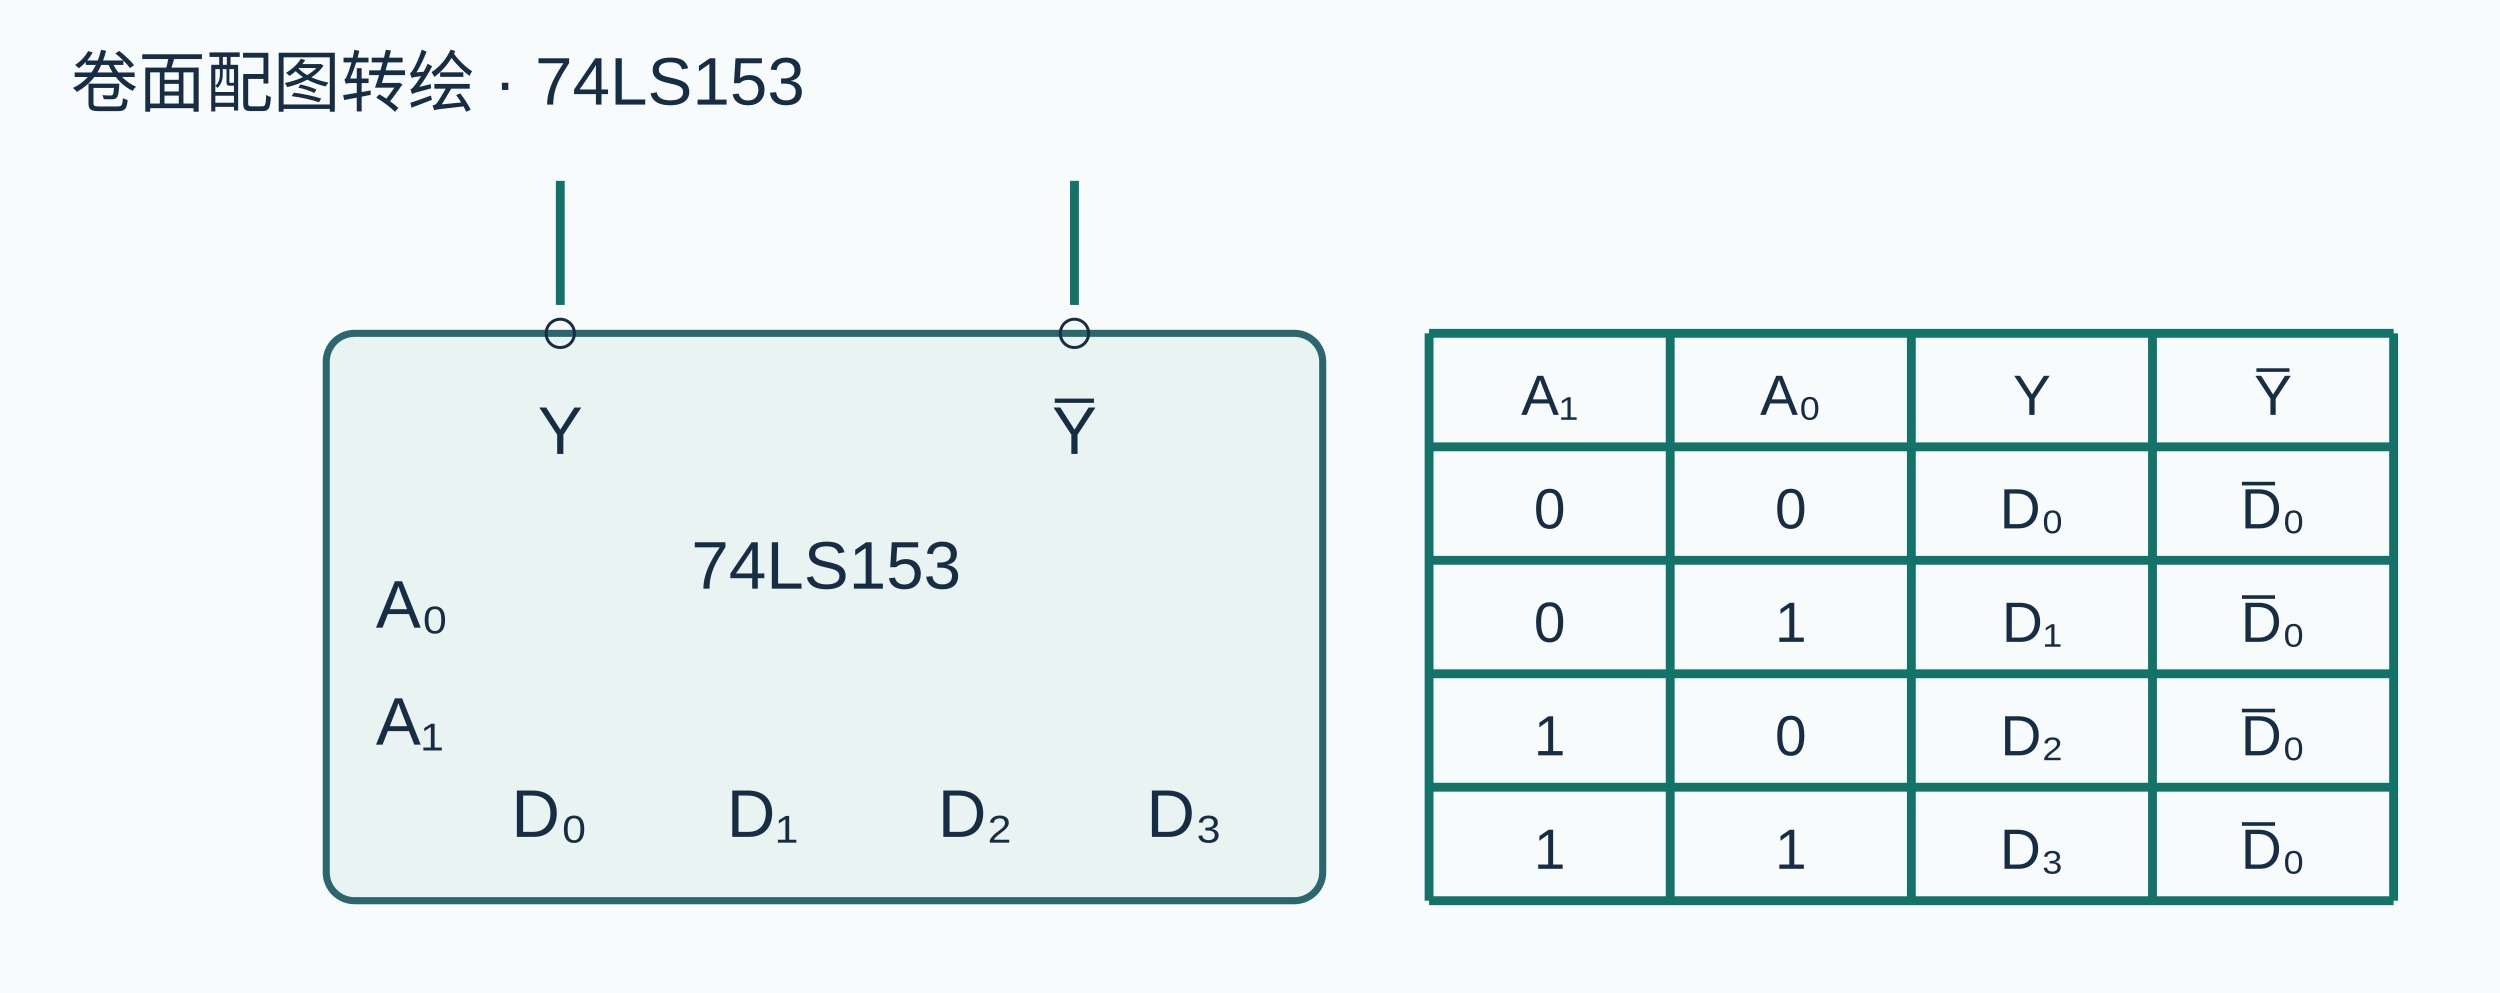
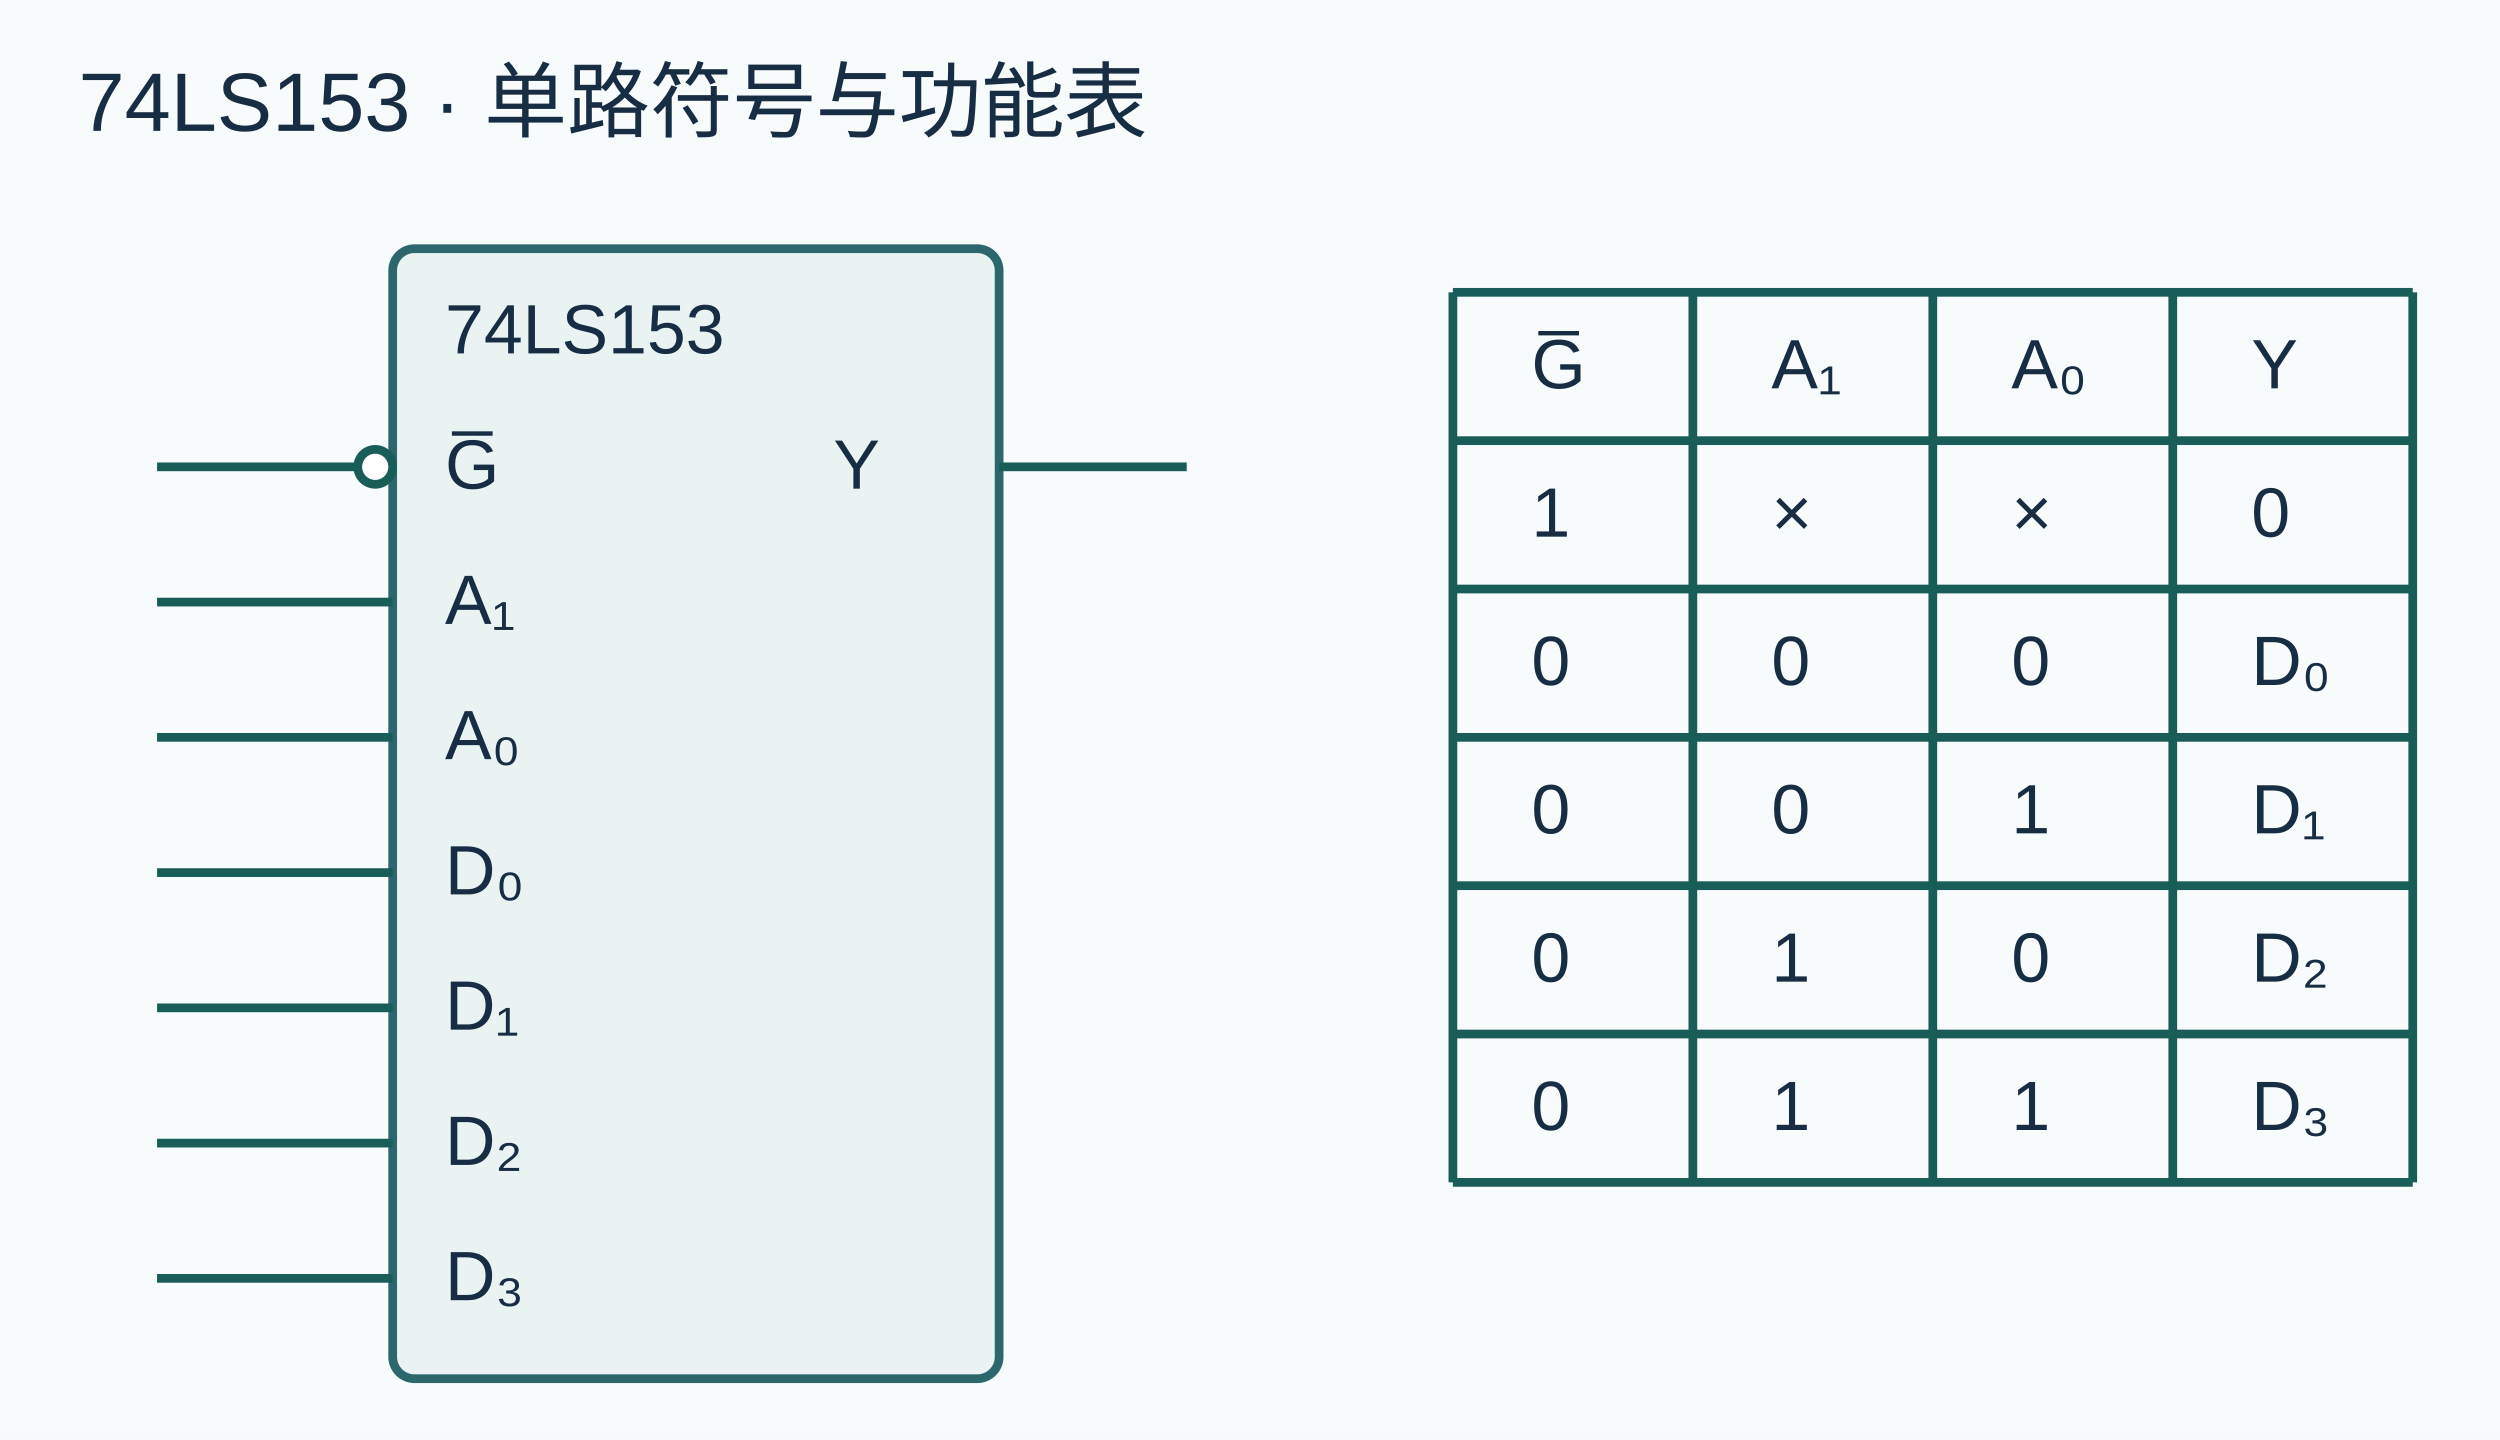
- <svg xmlns="http://www.w3.org/2000/svg" viewBox="0 0 705 280" width="705" height="280">
-   <defs>
-     <marker id="arrow" viewBox="0 0 10 10" refX="9" refY="5" markerWidth="8" markerHeight="8" orient="auto-start-reverse">
-       <path d="M0 0L10 5L0 10z" fill="#147369" />
-     </marker>
-   </defs>
+ <svg xmlns="http://www.w3.org/2000/svg" viewBox="0 0 573 330" width="573" height="330">
  <rect width="100%" height="100%" fill="#f8fbfc" />
-   <text x="20" y="30" text-anchor="start" font-family="Arial,Microsoft YaHei,sans-serif" font-size="19" fill="#172d44">卷面配图转绘 · 74LS153</text>
-   <rect x="92" y="94" width="281" height="160" rx="8" fill="#e8f3f2" stroke="#2b676c" stroke-width="2" />
-   <path d="M158 51v35" fill="none" stroke="#147369" stroke-width="2.5" stroke-linejoin="round" />
-   <text x="158" y="100" text-anchor="middle" font-family="Arial,Microsoft YaHei,sans-serif" font-size="20" fill="#172d44">○</text>
-   <text x="158" y="128" text-anchor="middle" font-family="Arial,Microsoft YaHei,sans-serif" font-size="19" fill="#172d44">Y</text>
-   <path d="M303 51v35" fill="none" stroke="#147369" stroke-width="2.5" stroke-linejoin="round" />
-   <text x="303" y="100" text-anchor="middle" font-family="Arial,Microsoft YaHei,sans-serif" font-size="20" fill="#172d44">○</text>
-   <text x="303" y="128" text-anchor="middle" font-family="Arial,Microsoft YaHei,sans-serif" font-size="19" fill="#172d44">Y̅</text>
-   <text x="233" y="166" text-anchor="middle" font-family="Arial,Microsoft YaHei,sans-serif" font-size="19" fill="#172d44">74LS153</text>
-   <text x="106" y="177" text-anchor="start" font-family="Arial,Microsoft YaHei,sans-serif" font-size="19" fill="#172d44">A₀</text>
-   <text x="106" y="210" text-anchor="start" font-family="Arial,Microsoft YaHei,sans-serif" font-size="19" fill="#172d44">A₁</text>
-   <text x="155" y="236" text-anchor="middle" font-family="Arial,Microsoft YaHei,sans-serif" font-size="19" fill="#172d44">D₀</text>
-   <text x="215" y="236" text-anchor="middle" font-family="Arial,Microsoft YaHei,sans-serif" font-size="19" fill="#172d44">D₁</text>
-   <text x="275" y="236" text-anchor="middle" font-family="Arial,Microsoft YaHei,sans-serif" font-size="19" fill="#172d44">D₂</text>
-   <text x="334" y="236" text-anchor="middle" font-family="Arial,Microsoft YaHei,sans-serif" font-size="19" fill="#172d44">D₃</text>
-   <path d="M403 94h272" fill="none" stroke="#147369" stroke-width="2.5" stroke-linejoin="round" />
-   <path d="M403 126h272" fill="none" stroke="#147369" stroke-width="2.5" stroke-linejoin="round" />
-   <path d="M403 158h272" fill="none" stroke="#147369" stroke-width="2.5" stroke-linejoin="round" />
-   <path d="M403 190h272" fill="none" stroke="#147369" stroke-width="2.5" stroke-linejoin="round" />
-   <path d="M403 222h272" fill="none" stroke="#147369" stroke-width="2.5" stroke-linejoin="round" />
-   <path d="M403 254h272" fill="none" stroke="#147369" stroke-width="2.5" stroke-linejoin="round" />
-   <path d="M403 94v160" fill="none" stroke="#147369" stroke-width="2.5" stroke-linejoin="round" />
-   <path d="M471 94v160" fill="none" stroke="#147369" stroke-width="2.5" stroke-linejoin="round" />
-   <path d="M539 94v160" fill="none" stroke="#147369" stroke-width="2.5" stroke-linejoin="round" />
-   <path d="M607 94v160" fill="none" stroke="#147369" stroke-width="2.5" stroke-linejoin="round" />
-   <path d="M675 94v160" fill="none" stroke="#147369" stroke-width="2.5" stroke-linejoin="round" />
-   <text x="437.0" y="117" text-anchor="middle" font-family="Arial,Microsoft YaHei,sans-serif" font-size="16" fill="#172d44">A₁</text>
-   <text x="505.0" y="117" text-anchor="middle" font-family="Arial,Microsoft YaHei,sans-serif" font-size="16" fill="#172d44">A₀</text>
-   <text x="573.0" y="117" text-anchor="middle" font-family="Arial,Microsoft YaHei,sans-serif" font-size="16" fill="#172d44">Y</text>
-   <text x="641.0" y="117" text-anchor="middle" font-family="Arial,Microsoft YaHei,sans-serif" font-size="16" fill="#172d44">Y̅</text>
-   <text x="437.0" y="149" text-anchor="middle" font-family="Arial,Microsoft YaHei,sans-serif" font-size="16" fill="#172d44">0</text>
-   <text x="505.0" y="149" text-anchor="middle" font-family="Arial,Microsoft YaHei,sans-serif" font-size="16" fill="#172d44">0</text>
-   <text x="573.0" y="149" text-anchor="middle" font-family="Arial,Microsoft YaHei,sans-serif" font-size="16" fill="#172d44">D₀</text>
-   <text x="641.0" y="149" text-anchor="middle" font-family="Arial,Microsoft YaHei,sans-serif" font-size="16" fill="#172d44">D̅₀</text>
-   <text x="437.0" y="181" text-anchor="middle" font-family="Arial,Microsoft YaHei,sans-serif" font-size="16" fill="#172d44">0</text>
-   <text x="505.0" y="181" text-anchor="middle" font-family="Arial,Microsoft YaHei,sans-serif" font-size="16" fill="#172d44">1</text>
-   <text x="573.0" y="181" text-anchor="middle" font-family="Arial,Microsoft YaHei,sans-serif" font-size="16" fill="#172d44">D₁</text>
-   <text x="641.0" y="181" text-anchor="middle" font-family="Arial,Microsoft YaHei,sans-serif" font-size="16" fill="#172d44">D̅₀</text>
-   <text x="437.0" y="213" text-anchor="middle" font-family="Arial,Microsoft YaHei,sans-serif" font-size="16" fill="#172d44">1</text>
-   <text x="505.0" y="213" text-anchor="middle" font-family="Arial,Microsoft YaHei,sans-serif" font-size="16" fill="#172d44">0</text>
-   <text x="573.0" y="213" text-anchor="middle" font-family="Arial,Microsoft YaHei,sans-serif" font-size="16" fill="#172d44">D₂</text>
-   <text x="641.0" y="213" text-anchor="middle" font-family="Arial,Microsoft YaHei,sans-serif" font-size="16" fill="#172d44">D̅₀</text>
-   <text x="437.0" y="245" text-anchor="middle" font-family="Arial,Microsoft YaHei,sans-serif" font-size="16" fill="#172d44">1</text>
-   <text x="505.0" y="245" text-anchor="middle" font-family="Arial,Microsoft YaHei,sans-serif" font-size="16" fill="#172d44">1</text>
-   <text x="573.0" y="245" text-anchor="middle" font-family="Arial,Microsoft YaHei,sans-serif" font-size="16" fill="#172d44">D₃</text>
-   <text x="641.0" y="245" text-anchor="middle" font-family="Arial,Microsoft YaHei,sans-serif" font-size="16" fill="#172d44">D̅₀</text>
+   <style>text{font:16px Arial,Microsoft YaHei,sans-serif;fill:#172d44} .title{font-size:19px} .part{fill:#e8f3f2;stroke:#2b676c;stroke-width:2} .wire{fill:none;stroke:#195d58;stroke-width:2} .bubble{fill:#fff;stroke:#195d58;stroke-width:2}</style>
+   <text x="18" y="30" class="title">74LS153 · 单路符号与功能表</text>
+   <rect x="90" y="57" width="139" height="259" rx="5" class="part" />
+   <text x="102" y="81" class="">74LS153</text>
+   <text x="102" y="112" class="">G̅</text>
+   <path d="M36 107H82" class="wire" />
+   <circle cx="86" cy="107" r="4" class="bubble" />
+   <text x="102" y="143" class="">A₁</text>
+   <path d="M36 138H90" class="wire" />
+   <text x="102" y="174" class="">A₀</text>
+   <path d="M36 169H90" class="wire" />
+   <text x="102" y="205" class="">D₀</text>
+   <path d="M36 200H90" class="wire" />
+   <text x="102" y="236" class="">D₁</text>
+   <path d="M36 231H90" class="wire" />
+   <text x="102" y="267" class="">D₂</text>
+   <path d="M36 262H90" class="wire" />
+   <text x="102" y="298" class="">D₃</text>
+   <path d="M36 293H90" class="wire" />
+   <text x="191" y="112" class="">Y</text>
+   <path d="M229 107h43" class="wire" />
+   <text x="351" y="89" class="">G̅</text>
+   <text x="406" y="89" class="">A₁</text>
+   <text x="461" y="89" class="">A₀</text>
+   <text x="516" y="89" class="">Y</text>
+   <text x="351" y="123" class="">1</text>
+   <text x="406" y="123" class="">×</text>
+   <text x="461" y="123" class="">×</text>
+   <text x="516" y="123" class="">0</text>
+   <text x="351" y="157" class="">0</text>
+   <text x="406" y="157" class="">0</text>
+   <text x="461" y="157" class="">0</text>
+   <text x="516" y="157" class="">D₀</text>
+   <text x="351" y="191" class="">0</text>
+   <text x="406" y="191" class="">0</text>
+   <text x="461" y="191" class="">1</text>
+   <text x="516" y="191" class="">D₁</text>
+   <text x="351" y="225" class="">0</text>
+   <text x="406" y="225" class="">1</text>
+   <text x="461" y="225" class="">0</text>
+   <text x="516" y="225" class="">D₂</text>
+   <text x="351" y="259" class="">0</text>
+   <text x="406" y="259" class="">1</text>
+   <text x="461" y="259" class="">1</text>
+   <text x="516" y="259" class="">D₃</text>
+   <path d="M333 67H553" class="wire" />
+   <path d="M333 101H553" class="wire" />
+   <path d="M333 135H553" class="wire" />
+   <path d="M333 169H553" class="wire" />
+   <path d="M333 203H553" class="wire" />
+   <path d="M333 237H553" class="wire" />
+   <path d="M333 271H553" class="wire" />
+   <path d="M333 67V271" class="wire" />
+   <path d="M388 67V271" class="wire" />
+   <path d="M443 67V271" class="wire" />
+   <path d="M498 67V271" class="wire" />
+   <path d="M553 67V271" class="wire" />
</svg>
